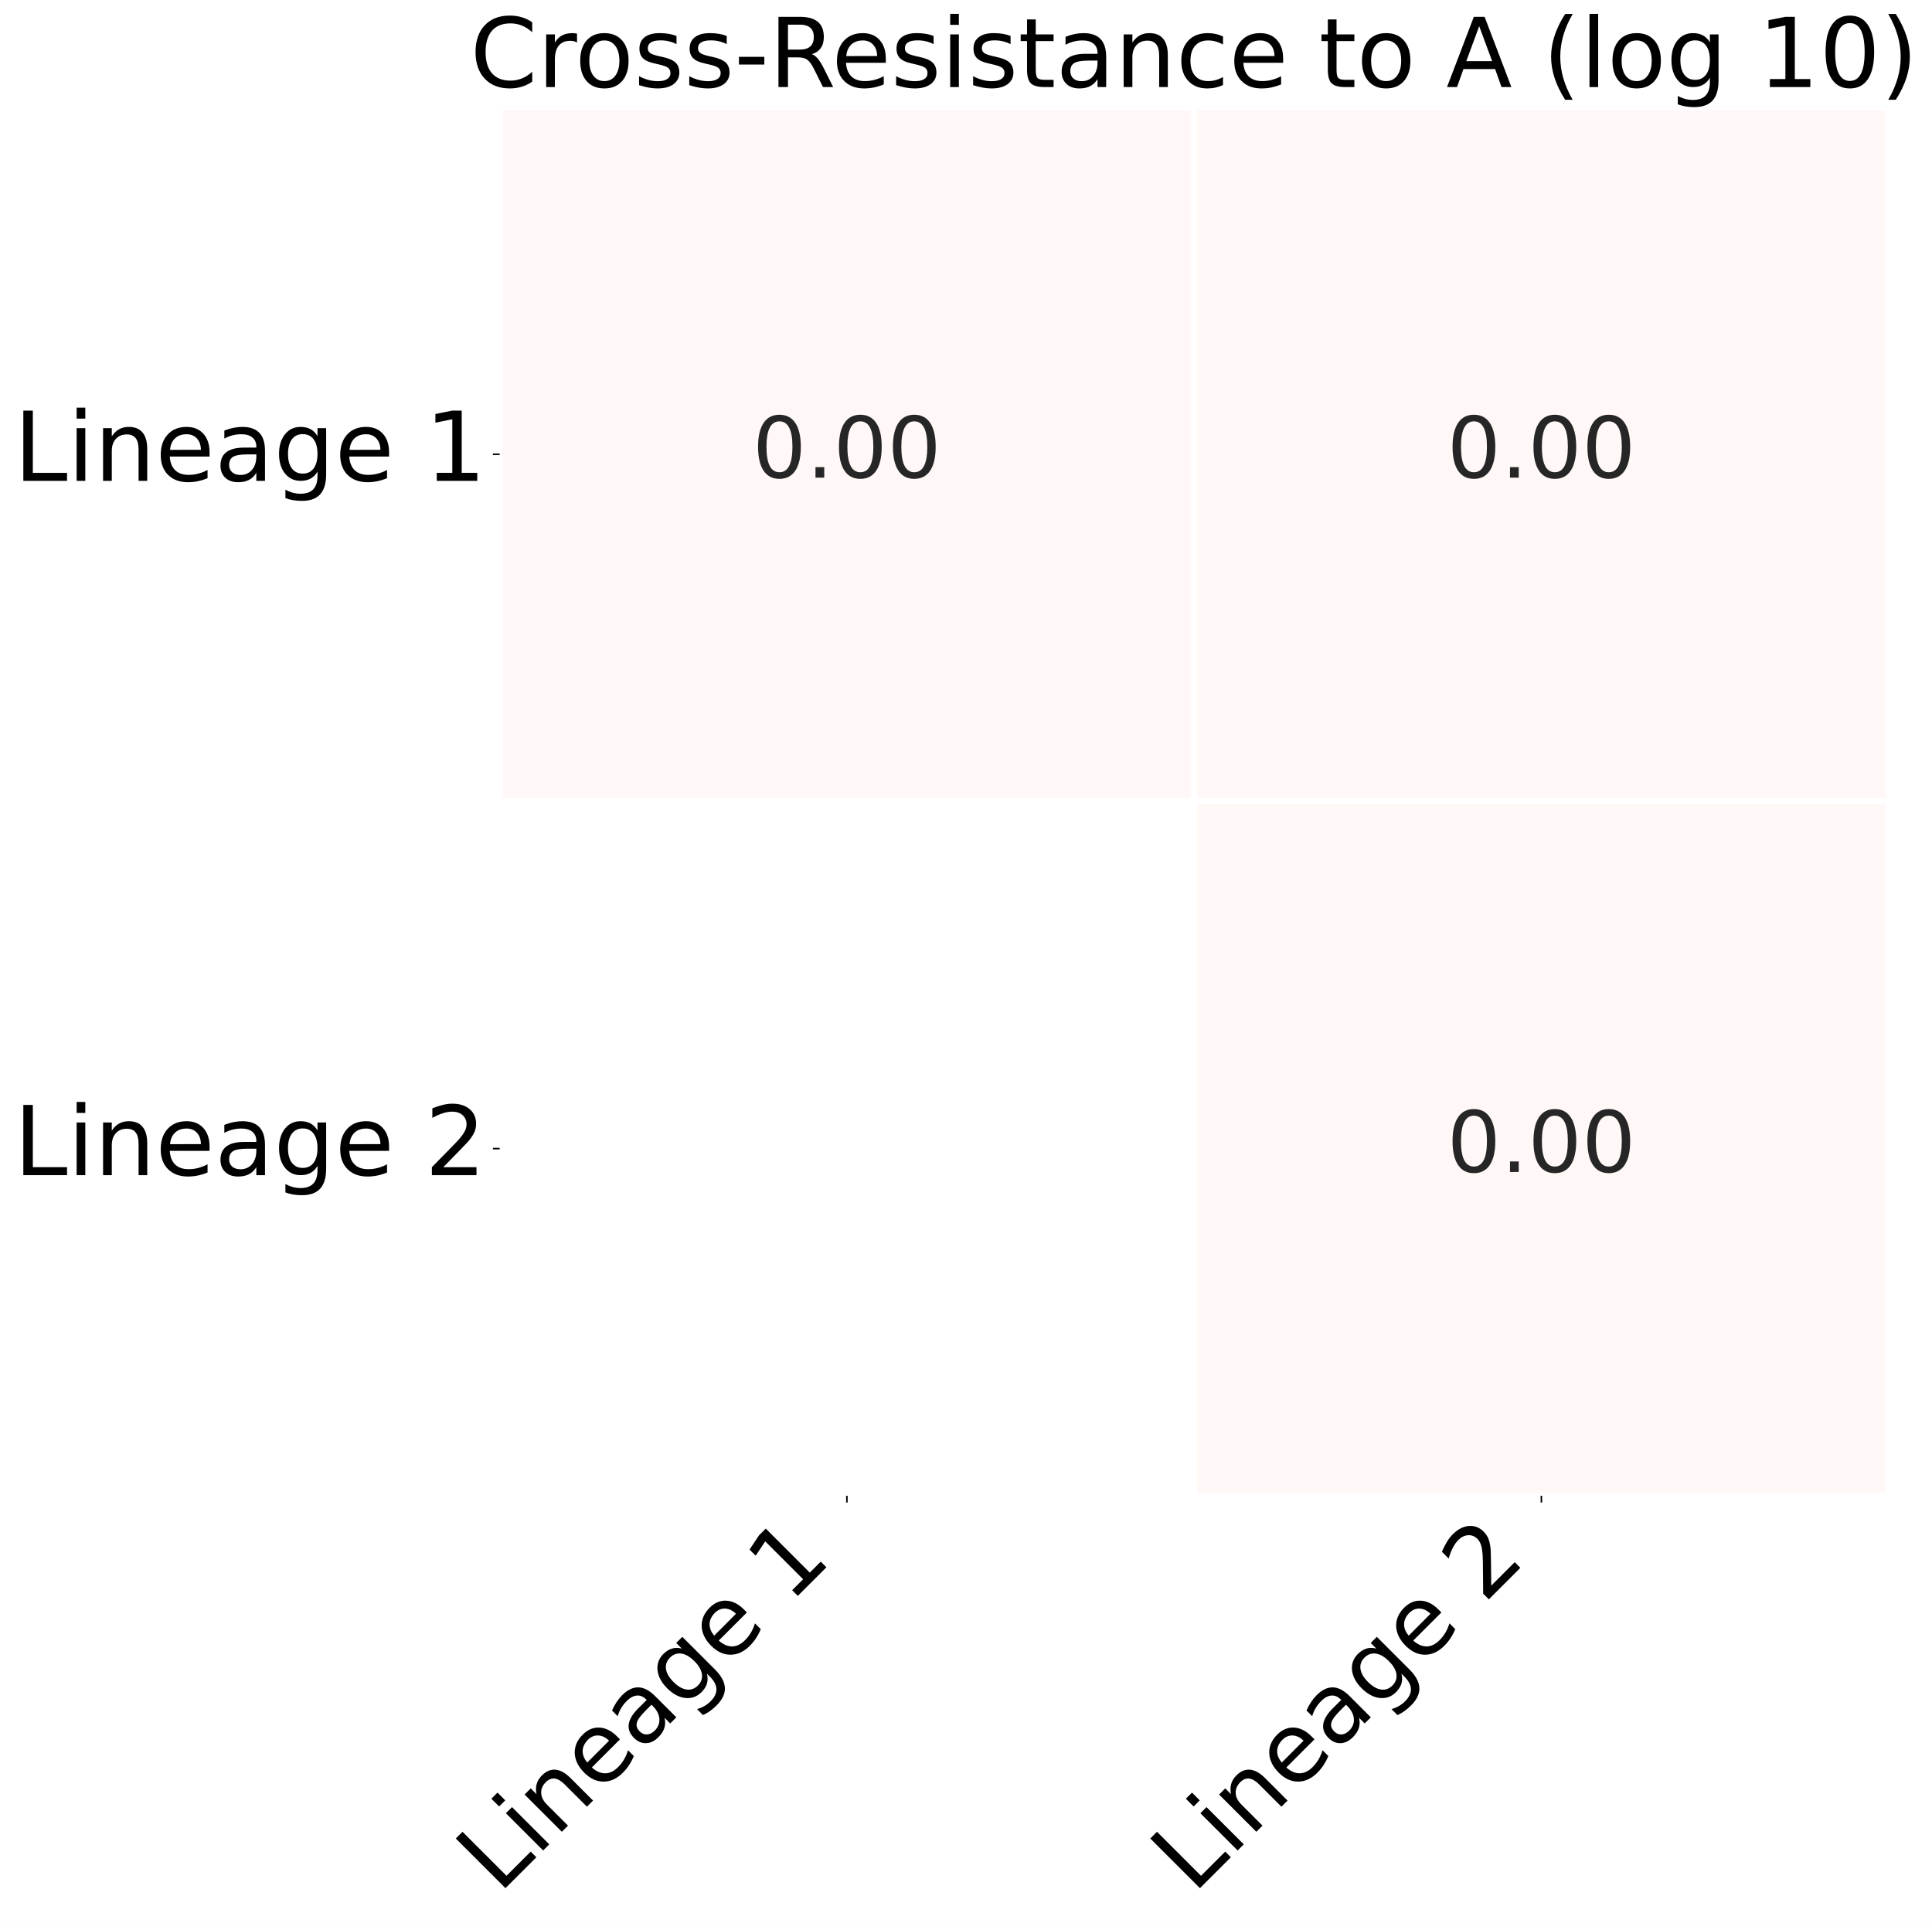
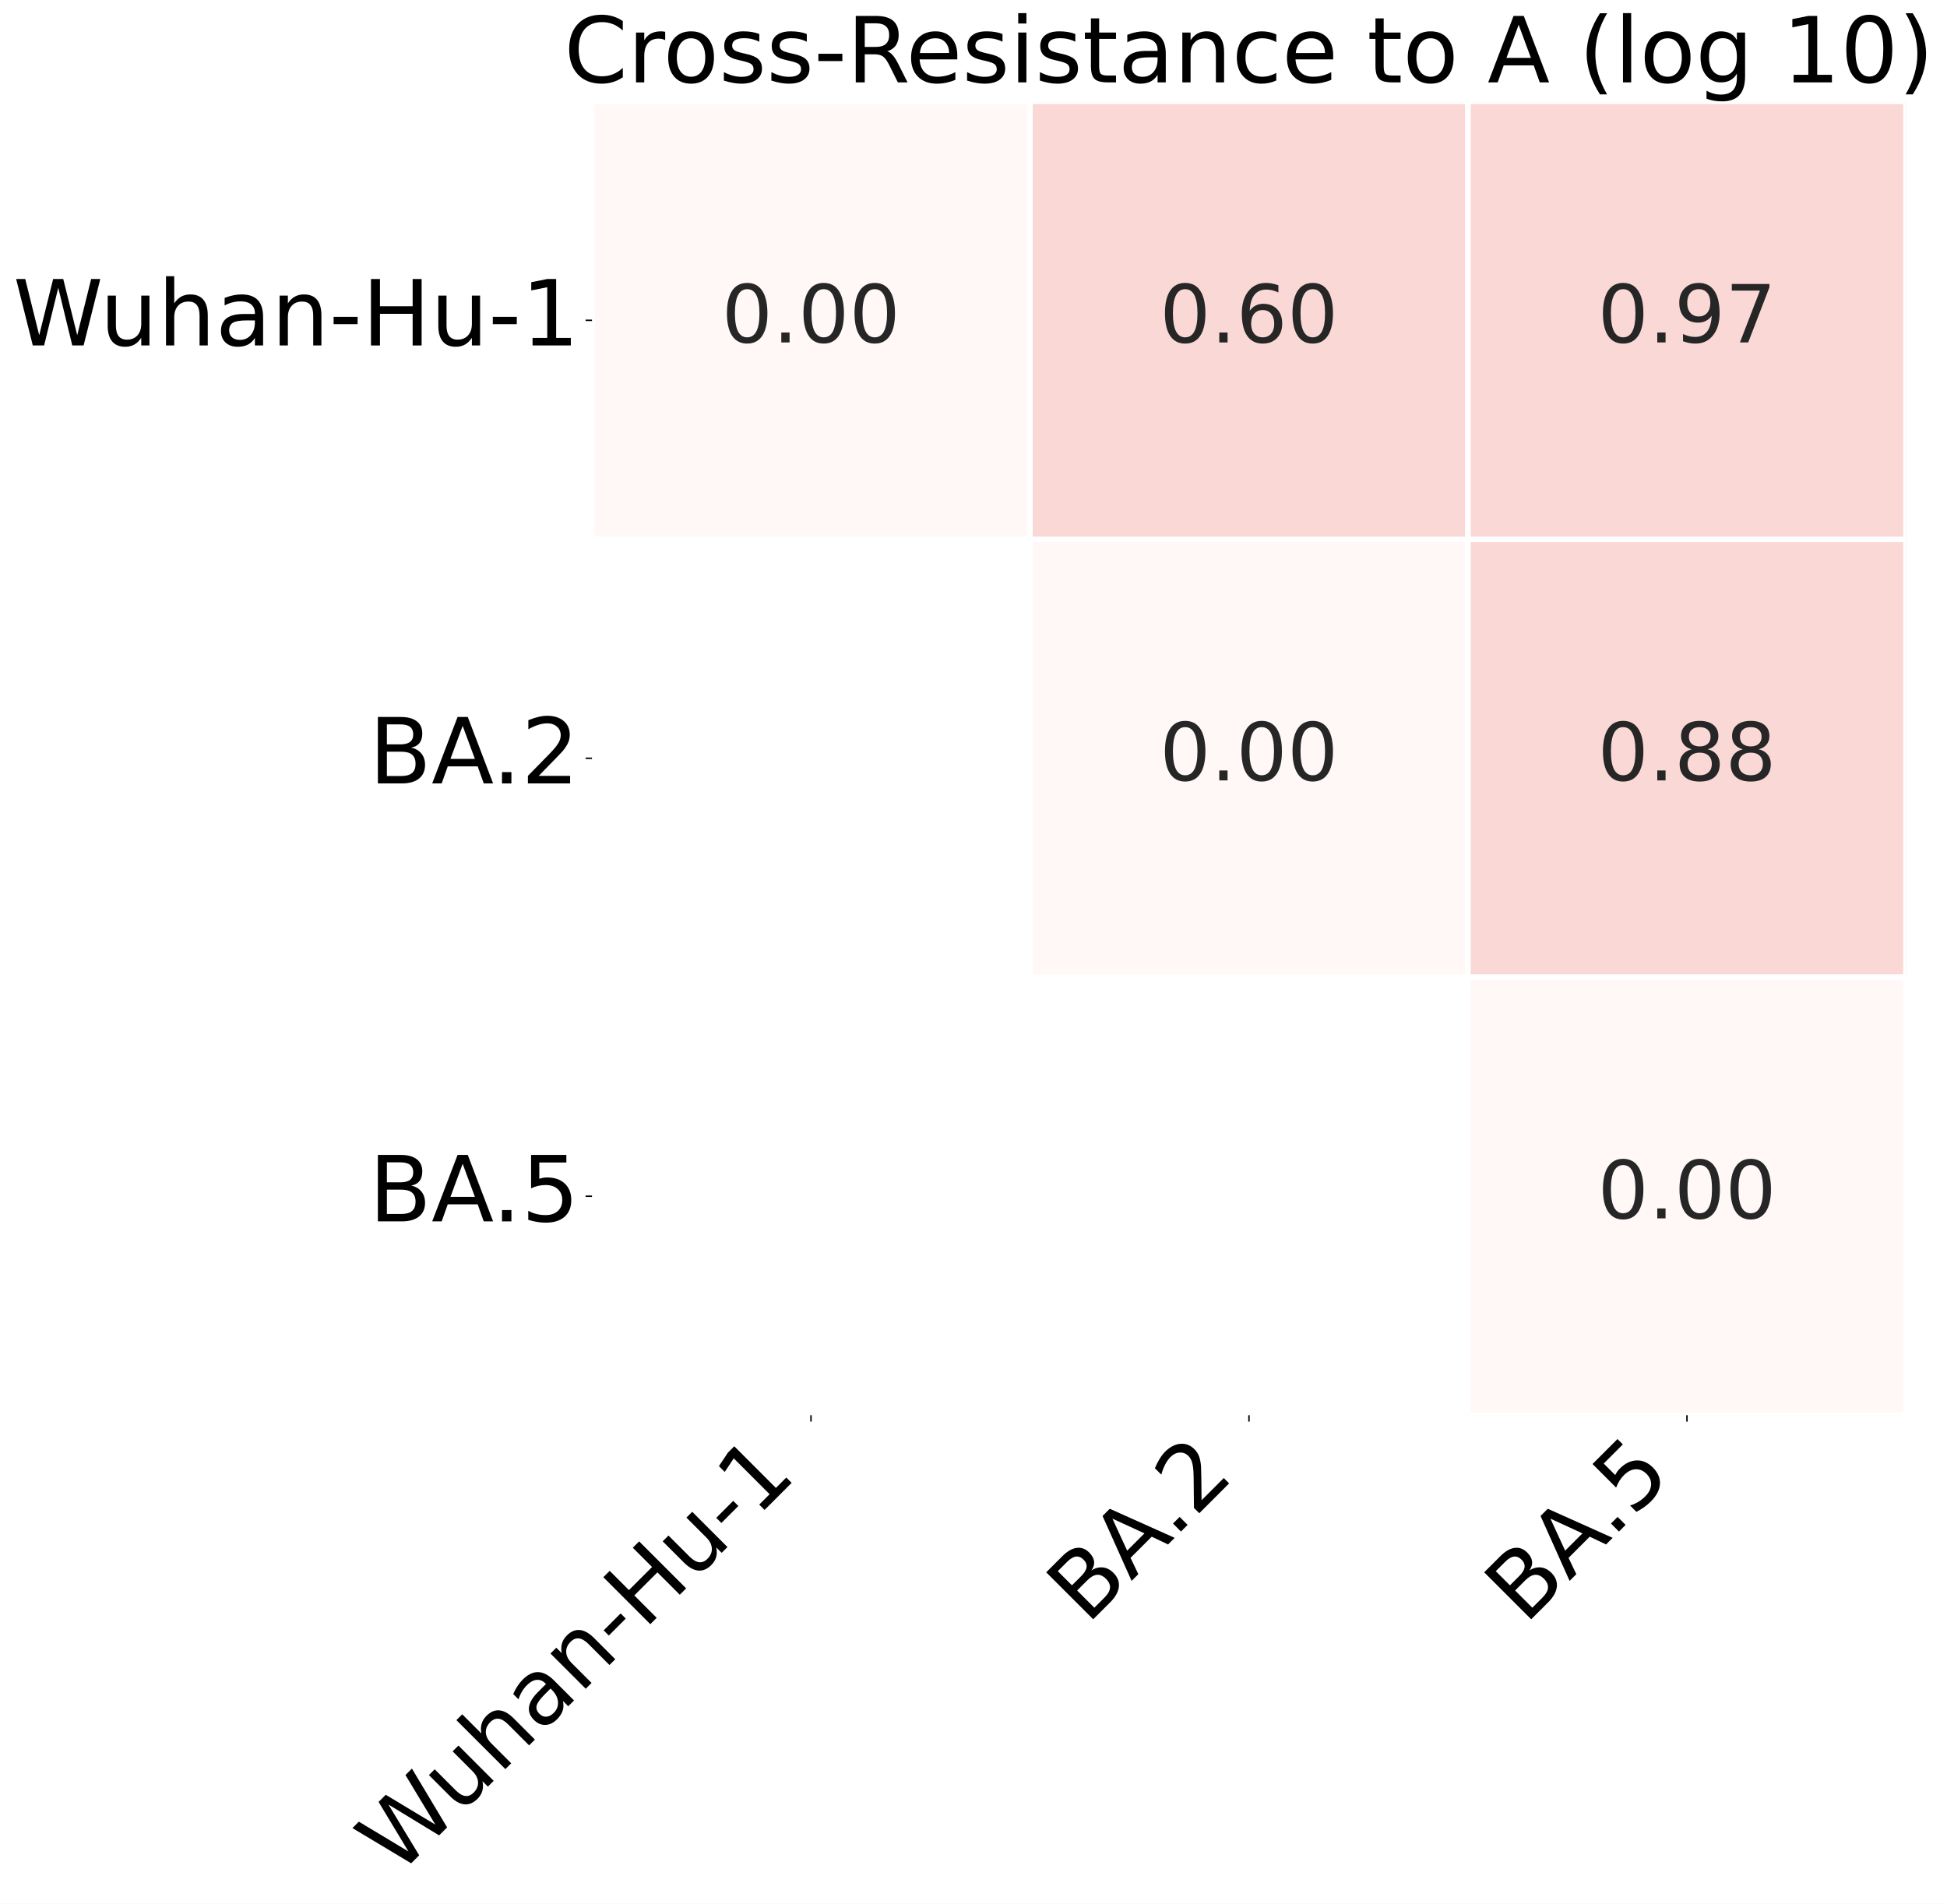
- <svg xmlns="http://www.w3.org/2000/svg" xmlns:xlink="http://www.w3.org/1999/xlink" width="1002.479pt" height="998.008pt" viewBox="0 0 1002.479 998.008" version="1.1">
+ <svg xmlns="http://www.w3.org/2000/svg" xmlns:xlink="http://www.w3.org/1999/xlink" width="1067.932pt" height="1044.29pt" viewBox="0 0 1067.932 1044.29" version="1.1">
  <defs>
    <style type="text/css">*{stroke-linejoin: round; stroke-linecap: butt}</style>
  </defs>
  <g id="figure_1">
    <g id="patch_1">
-       <path d="M 0 998.008  L 1002.479 998.008  L 1002.479 -0  L 0 -0  z " style="fill: #ffffff" />
+       <path d="M 0 1044.29  L 1067.932 1044.29  L 1067.932 0  L 0 0  z " style="fill: #ffffff" />
    </g>
    <g id="axes_1">
      <g id="patch_2">
-         <path d="M 259.255 776.311  L 979.975 776.311  L 979.975 55.591  L 259.255 55.591  z " style="fill: #ffffff" />
+         <path d="M 324.708 776.311  L 1045.428 776.311  L 1045.428 55.591  L 324.708 55.591  z " style="fill: #ffffff" />
      </g>
      <g id="QuadMesh_1">
-         <path d="M 259.255 55.591  L 619.615 55.591  L 619.615 415.951  L 259.255 415.951  L 259.255 55.591  " clip-path="url(#p4db85b6b8a)" style="fill: #fff8f7; stroke: #ffffff; stroke-width: 3" />
-         <path d="M 619.615 55.591  L 979.975 55.591  L 979.975 415.951  L 619.615 415.951  L 619.615 55.591  " clip-path="url(#p4db85b6b8a)" style="fill: #fff8f7; stroke: #ffffff; stroke-width: 3" />
-         <path d="M 259.255 415.951  L 619.615 415.951  L 619.615 776.311  L 259.255 776.311  L 259.255 415.951  " clip-path="url(#p4db85b6b8a)" style="fill: none; stroke: #ffffff; stroke-width: 3" />
-         <path d="M 619.615 415.951  L 979.975 415.951  L 979.975 776.311  L 619.615 776.311  L 619.615 415.951  " clip-path="url(#p4db85b6b8a)" style="fill: #fff8f7; stroke: #ffffff; stroke-width: 3" />
+         <path d="M 324.708 55.591  L 564.948 55.591  L 564.948 295.831  L 324.708 295.831  L 324.708 55.591  " clip-path="url(#p7269f1a746)" style="fill: #fff8f7; stroke: #ffffff; stroke-width: 3" />
+         <path d="M 564.948 55.591  L 805.188 55.591  L 805.188 295.831  L 564.948 295.831  L 564.948 55.591  " clip-path="url(#p7269f1a746)" style="fill: #fad8d5; stroke: #ffffff; stroke-width: 3" />
+         <path d="M 805.188 55.591  L 1045.428 55.591  L 1045.428 295.831  L 805.188 295.831  L 805.188 55.591  " clip-path="url(#p7269f1a746)" style="fill: #fad8d5; stroke: #ffffff; stroke-width: 3" />
+         <path d="M 324.708 295.831  L 564.948 295.831  L 564.948 536.071  L 324.708 536.071  L 324.708 295.831  " clip-path="url(#p7269f1a746)" style="fill: none; stroke: #ffffff; stroke-width: 3" />
+         <path d="M 564.948 295.831  L 805.188 295.831  L 805.188 536.071  L 564.948 536.071  L 564.948 295.831  " clip-path="url(#p7269f1a746)" style="fill: #fff8f7; stroke: #ffffff; stroke-width: 3" />
+         <path d="M 805.188 295.831  L 1045.428 295.831  L 1045.428 536.071  L 805.188 536.071  L 805.188 295.831  " clip-path="url(#p7269f1a746)" style="fill: #fad8d5; stroke: #ffffff; stroke-width: 3" />
+         <path d="M 324.708 536.071  L 564.948 536.071  L 564.948 776.311  L 324.708 776.311  L 324.708 536.071  " clip-path="url(#p7269f1a746)" style="fill: none; stroke: #ffffff; stroke-width: 3" />
+         <path d="M 564.948 536.071  L 805.188 536.071  L 805.188 776.311  L 564.948 776.311  L 564.948 536.071  " clip-path="url(#p7269f1a746)" style="fill: none; stroke: #ffffff; stroke-width: 3" />
+         <path d="M 805.188 536.071  L 1045.428 536.071  L 1045.428 776.311  L 805.188 776.311  L 805.188 536.071  " clip-path="url(#p7269f1a746)" style="fill: #fff8f7; stroke: #ffffff; stroke-width: 3" />
      </g>
      <g id="matplotlib.axis_1">
        <g id="xtick_1">
          <g id="line2d_1">
            <defs>
-               <path id="m59ddb2ff13" d="M 0 0  L 0 3.5  " style="stroke: #000000; stroke-width: 0.8" />
+               <path id="mb370410046" d="M 0 0  L 0 3.5  " style="stroke: #000000; stroke-width: 0.8" />
            </defs>
            <g>
-               <use xlink:href="#m59ddb2ff13" x="439.435" y="776.311" style="stroke: #000000; stroke-width: 0.8" />
+               <use xlink:href="#mb370410046" x="444.828" y="776.311" style="stroke: #000000; stroke-width: 0.8" />
            </g>
          </g>
          <g id="text_1">
-             <g transform="translate(258.8021 983.455) rotate(-45) scale(0.5 -0.5)">
+             <g transform="translate(217.9128 1029.737) rotate(-45) scale(0.5 -0.5)">
              <defs>
-                 <path id="DejaVuSans-4c" d="M 628 4666  L 1259 4666  L 1259 531  L 3531 531  L 3531 0  L 628 0  L 628 4666  z " transform="scale(0.015625)" />
-                 <path id="DejaVuSans-69" d="M 603 3500  L 1178 3500  L 1178 0  L 603 0  L 603 3500  z M 603 4863  L 1178 4863  L 1178 4134  L 603 4134  L 603 4863  z " transform="scale(0.015625)" />
+                 <path id="DejaVuSans-57" d="M 213 4666  L 850 4666  L 1831 722  L 2809 4666  L 3519 4666  L 4500 722  L 5478 4666  L 6119 4666  L 4947 0  L 4153 0  L 3169 4050  L 2175 0  L 1381 0  L 213 4666  z " transform="scale(0.015625)" />
+                 <path id="DejaVuSans-75" d="M 544 1381  L 544 3500  L 1119 3500  L 1119 1403  Q 1119 906 1312 657  Q 1506 409 1894 409  Q 2359 409 2629 706  Q 2900 1003 2900 1516  L 2900 3500  L 3475 3500  L 3475 0  L 2900 0  L 2900 538  Q 2691 219 2414 64  Q 2138 -91 1772 -91  Q 1169 -91 856 284  Q 544 659 544 1381  z M 1991 3584  L 1991 3584  z " transform="scale(0.015625)" />
+                 <path id="DejaVuSans-68" d="M 3513 2113  L 3513 0  L 2938 0  L 2938 2094  Q 2938 2591 2744 2837  Q 2550 3084 2163 3084  Q 1697 3084 1428 2787  Q 1159 2491 1159 1978  L 1159 0  L 581 0  L 581 4863  L 1159 4863  L 1159 2956  Q 1366 3272 1645 3428  Q 1925 3584 2291 3584  Q 2894 3584 3203 3211  Q 3513 2838 3513 2113  z " transform="scale(0.015625)" />
+                 <path id="DejaVuSans-61" d="M 2194 1759  Q 1497 1759 1228 1600  Q 959 1441 959 1056  Q 959 750 1161 570  Q 1363 391 1709 391  Q 2188 391 2477 730  Q 2766 1069 2766 1631  L 2766 1759  L 2194 1759  z M 3341 1997  L 3341 0  L 2766 0  L 2766 531  Q 2569 213 2275 61  Q 1981 -91 1556 -91  Q 1019 -91 701 211  Q 384 513 384 1019  Q 384 1609 779 1909  Q 1175 2209 1959 2209  L 2766 2209  L 2766 2266  Q 2766 2663 2505 2880  Q 2244 3097 1772 3097  Q 1472 3097 1187 3025  Q 903 2953 641 2809  L 641 3341  Q 956 3463 1253 3523  Q 1550 3584 1831 3584  Q 2591 3584 2966 3190  Q 3341 2797 3341 1997  z " transform="scale(0.015625)" />
                <path id="DejaVuSans-6e" d="M 3513 2113  L 3513 0  L 2938 0  L 2938 2094  Q 2938 2591 2744 2837  Q 2550 3084 2163 3084  Q 1697 3084 1428 2787  Q 1159 2491 1159 1978  L 1159 0  L 581 0  L 581 3500  L 1159 3500  L 1159 2956  Q 1366 3272 1645 3428  Q 1925 3584 2291 3584  Q 2894 3584 3203 3211  Q 3513 2838 3513 2113  z " transform="scale(0.015625)" />
-                 <path id="DejaVuSans-65" d="M 3597 1894  L 3597 1613  L 953 1613  Q 991 1019 1311 708  Q 1631 397 2203 397  Q 2534 397 2845 478  Q 3156 559 3463 722  L 3463 178  Q 3153 47 2828 -22  Q 2503 -91 2169 -91  Q 1331 -91 842 396  Q 353 884 353 1716  Q 353 2575 817 3079  Q 1281 3584 2069 3584  Q 2775 3584 3186 3129  Q 3597 2675 3597 1894  z M 3022 2063  Q 3016 2534 2758 2815  Q 2500 3097 2075 3097  Q 1594 3097 1305 2825  Q 1016 2553 972 2059  L 3022 2063  z " transform="scale(0.015625)" />
-                 <path id="DejaVuSans-61" d="M 2194 1759  Q 1497 1759 1228 1600  Q 959 1441 959 1056  Q 959 750 1161 570  Q 1363 391 1709 391  Q 2188 391 2477 730  Q 2766 1069 2766 1631  L 2766 1759  L 2194 1759  z M 3341 1997  L 3341 0  L 2766 0  L 2766 531  Q 2569 213 2275 61  Q 1981 -91 1556 -91  Q 1019 -91 701 211  Q 384 513 384 1019  Q 384 1609 779 1909  Q 1175 2209 1959 2209  L 2766 2209  L 2766 2266  Q 2766 2663 2505 2880  Q 2244 3097 1772 3097  Q 1472 3097 1187 3025  Q 903 2953 641 2809  L 641 3341  Q 956 3463 1253 3523  Q 1550 3584 1831 3584  Q 2591 3584 2966 3190  Q 3341 2797 3341 1997  z " transform="scale(0.015625)" />
-                 <path id="DejaVuSans-67" d="M 2906 1791  Q 2906 2416 2648 2759  Q 2391 3103 1925 3103  Q 1463 3103 1205 2759  Q 947 2416 947 1791  Q 947 1169 1205 825  Q 1463 481 1925 481  Q 2391 481 2648 825  Q 2906 1169 2906 1791  z M 3481 434  Q 3481 -459 3084 -895  Q 2688 -1331 1869 -1331  Q 1566 -1331 1297 -1286  Q 1028 -1241 775 -1147  L 775 -588  Q 1028 -725 1275 -790  Q 1522 -856 1778 -856  Q 2344 -856 2625 -561  Q 2906 -266 2906 331  L 2906 616  Q 2728 306 2450 153  Q 2172 0 1784 0  Q 1141 0 747 490  Q 353 981 353 1791  Q 353 2603 747 3093  Q 1141 3584 1784 3584  Q 2172 3584 2450 3431  Q 2728 3278 2906 2969  L 2906 3500  L 3481 3500  L 3481 434  z " transform="scale(0.015625)" />
-                 <path id="DejaVuSans-20" transform="scale(0.015625)" />
+                 <path id="DejaVuSans-2d" d="M 313 2009  L 1997 2009  L 1997 1497  L 313 1497  L 313 2009  z " transform="scale(0.015625)" />
+                 <path id="DejaVuSans-48" d="M 628 4666  L 1259 4666  L 1259 2753  L 3553 2753  L 3553 4666  L 4184 4666  L 4184 0  L 3553 0  L 3553 2222  L 1259 2222  L 1259 0  L 628 0  L 628 4666  z " transform="scale(0.015625)" />
                <path id="DejaVuSans-31" d="M 794 531  L 1825 531  L 1825 4091  L 703 3866  L 703 4441  L 1819 4666  L 2450 4666  L 2450 531  L 3481 531  L 3481 0  L 794 0  L 794 531  z " transform="scale(0.015625)" />
              </defs>
-               <use xlink:href="#DejaVuSans-4c" />
-               <use xlink:href="#DejaVuSans-69" x="55.713" />
-               <use xlink:href="#DejaVuSans-6e" x="83.496" />
-               <use xlink:href="#DejaVuSans-65" x="146.875" />
-               <use xlink:href="#DejaVuSans-61" x="208.398" />
-               <use xlink:href="#DejaVuSans-67" x="269.678" />
-               <use xlink:href="#DejaVuSans-65" x="333.154" />
-               <use xlink:href="#DejaVuSans-20" x="394.678" />
-               <use xlink:href="#DejaVuSans-31" x="426.465" />
+               <use xlink:href="#DejaVuSans-57" />
+               <use xlink:href="#DejaVuSans-75" x="95.252" />
+               <use xlink:href="#DejaVuSans-68" x="158.631" />
+               <use xlink:href="#DejaVuSans-61" x="222.01" />
+               <use xlink:href="#DejaVuSans-6e" x="283.289" />
+               <use xlink:href="#DejaVuSans-2d" x="346.668" />
+               <use xlink:href="#DejaVuSans-48" x="382.752" />
+               <use xlink:href="#DejaVuSans-75" x="457.947" />
+               <use xlink:href="#DejaVuSans-2d" x="521.326" />
+               <use xlink:href="#DejaVuSans-31" x="557.41" />
            </g>
          </g>
        </g>
        <g id="xtick_2">
          <g id="line2d_2">
            <g>
-               <use xlink:href="#m59ddb2ff13" x="799.795" y="776.311" style="stroke: #000000; stroke-width: 0.8" />
+               <use xlink:href="#mb370410046" x="685.068" y="776.311" style="stroke: #000000; stroke-width: 0.8" />
            </g>
          </g>
          <g id="text_2">
-             <g transform="translate(619.1621 983.455) rotate(-45) scale(0.5 -0.5)">
+             <g transform="translate(596.1602 891.73) rotate(-45) scale(0.5 -0.5)">
              <defs>
+                 <path id="DejaVuSans-42" d="M 1259 2228  L 1259 519  L 2272 519  Q 2781 519 3026 730  Q 3272 941 3272 1375  Q 3272 1813 3026 2020  Q 2781 2228 2272 2228  L 1259 2228  z M 1259 4147  L 1259 2741  L 2194 2741  Q 2656 2741 2882 2914  Q 3109 3088 3109 3444  Q 3109 3797 2882 3972  Q 2656 4147 2194 4147  L 1259 4147  z M 628 4666  L 2241 4666  Q 2963 4666 3353 4366  Q 3744 4066 3744 3513  Q 3744 3084 3544 2831  Q 3344 2578 2956 2516  Q 3422 2416 3680 2098  Q 3938 1781 3938 1306  Q 3938 681 3513 340  Q 3088 0 2303 0  L 628 0  L 628 4666  z " transform="scale(0.015625)" />
+                 <path id="DejaVuSans-41" d="M 2188 4044  L 1331 1722  L 3047 1722  L 2188 4044  z M 1831 4666  L 2547 4666  L 4325 0  L 3669 0  L 3244 1197  L 1141 1197  L 716 0  L 50 0  L 1831 4666  z " transform="scale(0.015625)" />
+                 <path id="DejaVuSans-2e" d="M 684 794  L 1344 794  L 1344 0  L 684 0  L 684 794  z " transform="scale(0.015625)" />
                <path id="DejaVuSans-32" d="M 1228 531  L 3431 531  L 3431 0  L 469 0  L 469 531  Q 828 903 1448 1529  Q 2069 2156 2228 2338  Q 2531 2678 2651 2914  Q 2772 3150 2772 3378  Q 2772 3750 2511 3984  Q 2250 4219 1831 4219  Q 1534 4219 1204 4116  Q 875 4013 500 3803  L 500 4441  Q 881 4594 1212 4672  Q 1544 4750 1819 4750  Q 2544 4750 2975 4387  Q 3406 4025 3406 3419  Q 3406 3131 3298 2873  Q 3191 2616 2906 2266  Q 2828 2175 2409 1742  Q 1991 1309 1228 531  z " transform="scale(0.015625)" />
              </defs>
-               <use xlink:href="#DejaVuSans-4c" />
-               <use xlink:href="#DejaVuSans-69" x="55.713" />
-               <use xlink:href="#DejaVuSans-6e" x="83.496" />
-               <use xlink:href="#DejaVuSans-65" x="146.875" />
-               <use xlink:href="#DejaVuSans-61" x="208.398" />
-               <use xlink:href="#DejaVuSans-67" x="269.678" />
-               <use xlink:href="#DejaVuSans-65" x="333.154" />
-               <use xlink:href="#DejaVuSans-20" x="394.678" />
-               <use xlink:href="#DejaVuSans-32" x="426.465" />
+               <use xlink:href="#DejaVuSans-42" />
+               <use xlink:href="#DejaVuSans-41" x="68.604" />
+               <use xlink:href="#DejaVuSans-2e" x="135.262" />
+               <use xlink:href="#DejaVuSans-32" x="167.049" />
+             </g>
+           </g>
+         </g>
+         <g id="xtick_3">
+           <g id="line2d_3">
+             <g>
+               <use xlink:href="#mb370410046" x="925.308" y="776.311" style="stroke: #000000; stroke-width: 0.8" />
+             </g>
+           </g>
+           <g id="text_3">
+             <g transform="translate(836.4002 891.73) rotate(-45) scale(0.5 -0.5)">
+               <defs>
+                 <path id="DejaVuSans-35" d="M 691 4666  L 3169 4666  L 3169 4134  L 1269 4134  L 1269 2991  Q 1406 3038 1543 3061  Q 1681 3084 1819 3084  Q 2600 3084 3056 2656  Q 3513 2228 3513 1497  Q 3513 744 3044 326  Q 2575 -91 1722 -91  Q 1428 -91 1123 -41  Q 819 9 494 109  L 494 744  Q 775 591 1075 516  Q 1375 441 1709 441  Q 2250 441 2565 725  Q 2881 1009 2881 1497  Q 2881 1984 2565 2268  Q 2250 2553 1709 2553  Q 1456 2553 1204 2497  Q 953 2441 691 2322  L 691 4666  z " transform="scale(0.015625)" />
+               </defs>
+               <use xlink:href="#DejaVuSans-42" />
+               <use xlink:href="#DejaVuSans-41" x="68.604" />
+               <use xlink:href="#DejaVuSans-2e" x="135.262" />
+               <use xlink:href="#DejaVuSans-35" x="167.049" />
            </g>
          </g>
        </g>
      </g>
      <g id="matplotlib.axis_2">
        <g id="ytick_1">
-           <g id="line2d_3">
+           <g id="line2d_4">
            <defs>
-               <path id="mbf17e01094" d="M 0 0  L -3.5 0  " style="stroke: #000000; stroke-width: 0.8" />
+               <path id="m730fcc439a" d="M 0 0  L -3.5 0  " style="stroke: #000000; stroke-width: 0.8" />
            </defs>
            <g>
-               <use xlink:href="#mbf17e01094" x="259.255" y="235.771" style="stroke: #000000; stroke-width: 0.8" />
-             </g>
-           </g>
-           <g id="text_3">
-             <g transform="translate(7.2 249.5675) scale(0.5 -0.5)">
-               <use xlink:href="#DejaVuSans-4c" />
-               <use xlink:href="#DejaVuSans-69" x="55.713" />
-               <use xlink:href="#DejaVuSans-6e" x="83.496" />
-               <use xlink:href="#DejaVuSans-65" x="146.875" />
-               <use xlink:href="#DejaVuSans-61" x="208.398" />
-               <use xlink:href="#DejaVuSans-67" x="269.678" />
-               <use xlink:href="#DejaVuSans-65" x="333.154" />
-               <use xlink:href="#DejaVuSans-20" x="394.678" />
-               <use xlink:href="#DejaVuSans-31" x="426.465" />
+               <use xlink:href="#m730fcc439a" x="324.708" y="175.711" style="stroke: #000000; stroke-width: 0.8" />
+             </g>
+           </g>
+           <g id="text_4">
+             <g transform="translate(7.2 189.5075) scale(0.5 -0.5)">
+               <use xlink:href="#DejaVuSans-57" />
+               <use xlink:href="#DejaVuSans-75" x="95.252" />
+               <use xlink:href="#DejaVuSans-68" x="158.631" />
+               <use xlink:href="#DejaVuSans-61" x="222.01" />
+               <use xlink:href="#DejaVuSans-6e" x="283.289" />
+               <use xlink:href="#DejaVuSans-2d" x="346.668" />
+               <use xlink:href="#DejaVuSans-48" x="382.752" />
+               <use xlink:href="#DejaVuSans-75" x="457.947" />
+               <use xlink:href="#DejaVuSans-2d" x="521.326" />
+               <use xlink:href="#DejaVuSans-31" x="557.41" />
            </g>
          </g>
        </g>
        <g id="ytick_2">
-           <g id="line2d_4">
-             <g>
-               <use xlink:href="#mbf17e01094" x="259.255" y="596.131" style="stroke: #000000; stroke-width: 0.8" />
-             </g>
-           </g>
-           <g id="text_4">
-             <g transform="translate(7.2 609.9275) scale(0.5 -0.5)">
-               <use xlink:href="#DejaVuSans-4c" />
-               <use xlink:href="#DejaVuSans-69" x="55.713" />
-               <use xlink:href="#DejaVuSans-6e" x="83.496" />
-               <use xlink:href="#DejaVuSans-65" x="146.875" />
-               <use xlink:href="#DejaVuSans-61" x="208.398" />
-               <use xlink:href="#DejaVuSans-67" x="269.678" />
-               <use xlink:href="#DejaVuSans-65" x="333.154" />
-               <use xlink:href="#DejaVuSans-20" x="394.678" />
-               <use xlink:href="#DejaVuSans-32" x="426.465" />
-             </g>
-           </g>
-         </g>
-       </g>
-       <g id="text_5">
-         <g style="fill: #262626" transform="translate(390.4503 247.9119) scale(0.44 -0.44)">
+           <g id="line2d_5">
+             <g>
+               <use xlink:href="#m730fcc439a" x="324.708" y="415.951" style="stroke: #000000; stroke-width: 0.8" />
+             </g>
+           </g>
+           <g id="text_5">
+             <g transform="translate(202.3719 429.7475) scale(0.5 -0.5)">
+               <use xlink:href="#DejaVuSans-42" />
+               <use xlink:href="#DejaVuSans-41" x="68.604" />
+               <use xlink:href="#DejaVuSans-2e" x="135.262" />
+               <use xlink:href="#DejaVuSans-32" x="167.049" />
+             </g>
+           </g>
+         </g>
+         <g id="ytick_3">
+           <g id="line2d_6">
+             <g>
+               <use xlink:href="#m730fcc439a" x="324.708" y="656.191" style="stroke: #000000; stroke-width: 0.8" />
+             </g>
+           </g>
+           <g id="text_6">
+             <g transform="translate(202.3719 669.9875) scale(0.5 -0.5)">
+               <use xlink:href="#DejaVuSans-42" />
+               <use xlink:href="#DejaVuSans-41" x="68.604" />
+               <use xlink:href="#DejaVuSans-2e" x="135.262" />
+               <use xlink:href="#DejaVuSans-35" x="167.049" />
+             </g>
+           </g>
+         </g>
+       </g>
+       <g id="text_7">
+         <g style="fill: #262626" transform="translate(395.8434 187.8519) scale(0.44 -0.44)">
          <defs>
            <path id="DejaVuSans-30" d="M 2034 4250  Q 1547 4250 1301 3770  Q 1056 3291 1056 2328  Q 1056 1369 1301 889  Q 1547 409 2034 409  Q 2525 409 2770 889  Q 3016 1369 3016 2328  Q 3016 3291 2770 3770  Q 2525 4250 2034 4250  z M 2034 4750  Q 2819 4750 3233 4129  Q 3647 3509 3647 2328  Q 3647 1150 3233 529  Q 2819 -91 2034 -91  Q 1250 -91 836 529  Q 422 1150 422 2328  Q 422 3509 836 4129  Q 1250 4750 2034 4750  z " transform="scale(0.015625)" />
-             <path id="DejaVuSans-2e" d="M 684 794  L 1344 794  L 1344 0  L 684 0  L 684 794  z " transform="scale(0.015625)" />
          </defs>
          <use xlink:href="#DejaVuSans-30" />
          <use xlink:href="#DejaVuSans-2e" x="63.623" />
          <use xlink:href="#DejaVuSans-30" x="95.41" />
          <use xlink:href="#DejaVuSans-30" x="159.033" />
        </g>
      </g>
-       <g id="text_6">
-         <g style="fill: #262626" transform="translate(750.8103 247.9119) scale(0.44 -0.44)">
+       <g id="text_8">
+         <g style="fill: #262626" transform="translate(636.0834 187.8519) scale(0.44 -0.44)">
+           <defs>
+             <path id="DejaVuSans-36" d="M 2113 2584  Q 1688 2584 1439 2293  Q 1191 2003 1191 1497  Q 1191 994 1439 701  Q 1688 409 2113 409  Q 2538 409 2786 701  Q 3034 994 3034 1497  Q 3034 2003 2786 2293  Q 2538 2584 2113 2584  z M 3366 4563  L 3366 3988  Q 3128 4100 2886 4159  Q 2644 4219 2406 4219  Q 1781 4219 1451 3797  Q 1122 3375 1075 2522  Q 1259 2794 1537 2939  Q 1816 3084 2150 3084  Q 2853 3084 3261 2657  Q 3669 2231 3669 1497  Q 3669 778 3244 343  Q 2819 -91 2113 -91  Q 1303 -91 875 529  Q 447 1150 447 2328  Q 447 3434 972 4092  Q 1497 4750 2381 4750  Q 2619 4750 2861 4703  Q 3103 4656 3366 4563  z " transform="scale(0.015625)" />
+           </defs>
+           <use xlink:href="#DejaVuSans-30" />
+           <use xlink:href="#DejaVuSans-2e" x="63.623" />
+           <use xlink:href="#DejaVuSans-36" x="95.41" />
+           <use xlink:href="#DejaVuSans-30" x="159.033" />
+         </g>
+       </g>
+       <g id="text_9">
+         <g style="fill: #262626" transform="translate(876.3234 187.8519) scale(0.44 -0.44)">
+           <defs>
+             <path id="DejaVuSans-39" d="M 703 97  L 703 672  Q 941 559 1184 500  Q 1428 441 1663 441  Q 2288 441 2617 861  Q 2947 1281 2994 2138  Q 2813 1869 2534 1725  Q 2256 1581 1919 1581  Q 1219 1581 811 2004  Q 403 2428 403 3163  Q 403 3881 828 4315  Q 1253 4750 1959 4750  Q 2769 4750 3195 4129  Q 3622 3509 3622 2328  Q 3622 1225 3098 567  Q 2575 -91 1691 -91  Q 1453 -91 1209 -44  Q 966 3 703 97  z M 1959 2075  Q 2384 2075 2632 2365  Q 2881 2656 2881 3163  Q 2881 3666 2632 3958  Q 2384 4250 1959 4250  Q 1534 4250 1286 3958  Q 1038 3666 1038 3163  Q 1038 2656 1286 2365  Q 1534 2075 1959 2075  z " transform="scale(0.015625)" />
+             <path id="DejaVuSans-37" d="M 525 4666  L 3525 4666  L 3525 4397  L 1831 0  L 1172 0  L 2766 4134  L 525 4134  L 525 4666  z " transform="scale(0.015625)" />
+           </defs>
+           <use xlink:href="#DejaVuSans-30" />
+           <use xlink:href="#DejaVuSans-2e" x="63.623" />
+           <use xlink:href="#DejaVuSans-39" x="95.41" />
+           <use xlink:href="#DejaVuSans-37" x="159.033" />
+         </g>
+       </g>
+       <g id="text_10">
+         <g style="fill: #262626" transform="translate(636.0834 428.0919) scale(0.44 -0.44)">
          <use xlink:href="#DejaVuSans-30" />
          <use xlink:href="#DejaVuSans-2e" x="63.623" />
          <use xlink:href="#DejaVuSans-30" x="95.41" />
          <use xlink:href="#DejaVuSans-30" x="159.033" />
        </g>
      </g>
-       <g id="text_7">
-         <g style="fill: #262626" transform="translate(750.8103 608.2719) scale(0.44 -0.44)">
+       <g id="text_11">
+         <g style="fill: #262626" transform="translate(876.3234 428.0919) scale(0.44 -0.44)">
+           <defs>
+             <path id="DejaVuSans-38" d="M 2034 2216  Q 1584 2216 1326 1975  Q 1069 1734 1069 1313  Q 1069 891 1326 650  Q 1584 409 2034 409  Q 2484 409 2743 651  Q 3003 894 3003 1313  Q 3003 1734 2745 1975  Q 2488 2216 2034 2216  z M 1403 2484  Q 997 2584 770 2862  Q 544 3141 544 3541  Q 544 4100 942 4425  Q 1341 4750 2034 4750  Q 2731 4750 3128 4425  Q 3525 4100 3525 3541  Q 3525 3141 3298 2862  Q 3072 2584 2669 2484  Q 3125 2378 3379 2068  Q 3634 1759 3634 1313  Q 3634 634 3220 271  Q 2806 -91 2034 -91  Q 1263 -91 848 271  Q 434 634 434 1313  Q 434 1759 690 2068  Q 947 2378 1403 2484  z M 1172 3481  Q 1172 3119 1398 2916  Q 1625 2713 2034 2713  Q 2441 2713 2670 2916  Q 2900 3119 2900 3481  Q 2900 3844 2670 4047  Q 2441 4250 2034 4250  Q 1625 4250 1398 4047  Q 1172 3844 1172 3481  z " transform="scale(0.015625)" />
+           </defs>
+           <use xlink:href="#DejaVuSans-30" />
+           <use xlink:href="#DejaVuSans-2e" x="63.623" />
+           <use xlink:href="#DejaVuSans-38" x="95.41" />
+           <use xlink:href="#DejaVuSans-38" x="159.033" />
+         </g>
+       </g>
+       <g id="text_12">
+         <g style="fill: #262626" transform="translate(876.3234 668.3319) scale(0.44 -0.44)">
          <use xlink:href="#DejaVuSans-30" />
          <use xlink:href="#DejaVuSans-2e" x="63.623" />
          <use xlink:href="#DejaVuSans-30" x="95.41" />
          <use xlink:href="#DejaVuSans-30" x="159.033" />
        </g>
      </g>
-       <g id="text_8">
-         <g transform="translate(243.9506 45.19219) scale(0.5 -0.5)">
+       <g id="text_13">
+         <g transform="translate(309.4038 45.19219) scale(0.5 -0.5)">
          <defs>
            <path id="DejaVuSans-43" d="M 4122 4306  L 4122 3641  Q 3803 3938 3442 4084  Q 3081 4231 2675 4231  Q 1875 4231 1450 3742  Q 1025 3253 1025 2328  Q 1025 1406 1450 917  Q 1875 428 2675 428  Q 3081 428 3442 575  Q 3803 722 4122 1019  L 4122 359  Q 3791 134 3420 21  Q 3050 -91 2638 -91  Q 1578 -91 968 557  Q 359 1206 359 2328  Q 359 3453 968 4101  Q 1578 4750 2638 4750  Q 3056 4750 3426 4639  Q 3797 4528 4122 4306  z " transform="scale(0.015625)" />
            <path id="DejaVuSans-72" d="M 2631 2963  Q 2534 3019 2420 3045  Q 2306 3072 2169 3072  Q 1681 3072 1420 2755  Q 1159 2438 1159 1844  L 1159 0  L 581 0  L 581 3500  L 1159 3500  L 1159 2956  Q 1341 3275 1631 3429  Q 1922 3584 2338 3584  Q 2397 3584 2469 3576  Q 2541 3569 2628 3553  L 2631 2963  z " transform="scale(0.015625)" />
            <path id="DejaVuSans-6f" d="M 1959 3097  Q 1497 3097 1228 2736  Q 959 2375 959 1747  Q 959 1119 1226 758  Q 1494 397 1959 397  Q 2419 397 2687 759  Q 2956 1122 2956 1747  Q 2956 2369 2687 2733  Q 2419 3097 1959 3097  z M 1959 3584  Q 2709 3584 3137 3096  Q 3566 2609 3566 1747  Q 3566 888 3137 398  Q 2709 -91 1959 -91  Q 1206 -91 779 398  Q 353 888 353 1747  Q 353 2609 779 3096  Q 1206 3584 1959 3584  z " transform="scale(0.015625)" />
            <path id="DejaVuSans-73" d="M 2834 3397  L 2834 2853  Q 2591 2978 2328 3040  Q 2066 3103 1784 3103  Q 1356 3103 1142 2972  Q 928 2841 928 2578  Q 928 2378 1081 2264  Q 1234 2150 1697 2047  L 1894 2003  Q 2506 1872 2764 1633  Q 3022 1394 3022 966  Q 3022 478 2636 193  Q 2250 -91 1575 -91  Q 1294 -91 989 -36  Q 684 19 347 128  L 347 722  Q 666 556 975 473  Q 1284 391 1588 391  Q 1994 391 2212 530  Q 2431 669 2431 922  Q 2431 1156 2273 1281  Q 2116 1406 1581 1522  L 1381 1569  Q 847 1681 609 1914  Q 372 2147 372 2553  Q 372 3047 722 3315  Q 1072 3584 1716 3584  Q 2034 3584 2315 3537  Q 2597 3491 2834 3397  z " transform="scale(0.015625)" />
-             <path id="DejaVuSans-2d" d="M 313 2009  L 1997 2009  L 1997 1497  L 313 1497  L 313 2009  z " transform="scale(0.015625)" />
            <path id="DejaVuSans-52" d="M 2841 2188  Q 3044 2119 3236 1894  Q 3428 1669 3622 1275  L 4263 0  L 3584 0  L 2988 1197  Q 2756 1666 2539 1819  Q 2322 1972 1947 1972  L 1259 1972  L 1259 0  L 628 0  L 628 4666  L 2053 4666  Q 2853 4666 3247 4331  Q 3641 3997 3641 3322  Q 3641 2881 3436 2590  Q 3231 2300 2841 2188  z M 1259 4147  L 1259 2491  L 2053 2491  Q 2509 2491 2742 2702  Q 2975 2913 2975 3322  Q 2975 3731 2742 3939  Q 2509 4147 2053 4147  L 1259 4147  z " transform="scale(0.015625)" />
+             <path id="DejaVuSans-65" d="M 3597 1894  L 3597 1613  L 953 1613  Q 991 1019 1311 708  Q 1631 397 2203 397  Q 2534 397 2845 478  Q 3156 559 3463 722  L 3463 178  Q 3153 47 2828 -22  Q 2503 -91 2169 -91  Q 1331 -91 842 396  Q 353 884 353 1716  Q 353 2575 817 3079  Q 1281 3584 2069 3584  Q 2775 3584 3186 3129  Q 3597 2675 3597 1894  z M 3022 2063  Q 3016 2534 2758 2815  Q 2500 3097 2075 3097  Q 1594 3097 1305 2825  Q 1016 2553 972 2059  L 3022 2063  z " transform="scale(0.015625)" />
+             <path id="DejaVuSans-69" d="M 603 3500  L 1178 3500  L 1178 0  L 603 0  L 603 3500  z M 603 4863  L 1178 4863  L 1178 4134  L 603 4134  L 603 4863  z " transform="scale(0.015625)" />
            <path id="DejaVuSans-74" d="M 1172 4494  L 1172 3500  L 2356 3500  L 2356 3053  L 1172 3053  L 1172 1153  Q 1172 725 1289 603  Q 1406 481 1766 481  L 2356 481  L 2356 0  L 1766 0  Q 1100 0 847 248  Q 594 497 594 1153  L 594 3053  L 172 3053  L 172 3500  L 594 3500  L 594 4494  L 1172 4494  z " transform="scale(0.015625)" />
            <path id="DejaVuSans-63" d="M 3122 3366  L 3122 2828  Q 2878 2963 2633 3030  Q 2388 3097 2138 3097  Q 1578 3097 1268 2742  Q 959 2388 959 1747  Q 959 1106 1268 751  Q 1578 397 2138 397  Q 2388 397 2633 464  Q 2878 531 3122 666  L 3122 134  Q 2881 22 2623 -34  Q 2366 -91 2075 -91  Q 1284 -91 818 406  Q 353 903 353 1747  Q 353 2603 823 3093  Q 1294 3584 2113 3584  Q 2378 3584 2631 3529  Q 2884 3475 3122 3366  z " transform="scale(0.015625)" />
-             <path id="DejaVuSans-41" d="M 2188 4044  L 1331 1722  L 3047 1722  L 2188 4044  z M 1831 4666  L 2547 4666  L 4325 0  L 3669 0  L 3244 1197  L 1141 1197  L 716 0  L 50 0  L 1831 4666  z " transform="scale(0.015625)" />
+             <path id="DejaVuSans-20" transform="scale(0.015625)" />
            <path id="DejaVuSans-28" d="M 1984 4856  Q 1566 4138 1362 3434  Q 1159 2731 1159 2009  Q 1159 1288 1364 580  Q 1569 -128 1984 -844  L 1484 -844  Q 1016 -109 783 600  Q 550 1309 550 2009  Q 550 2706 781 3412  Q 1013 4119 1484 4856  L 1984 4856  z " transform="scale(0.015625)" />
            <path id="DejaVuSans-6c" d="M 603 4863  L 1178 4863  L 1178 0  L 603 0  L 603 4863  z " transform="scale(0.015625)" />
+             <path id="DejaVuSans-67" d="M 2906 1791  Q 2906 2416 2648 2759  Q 2391 3103 1925 3103  Q 1463 3103 1205 2759  Q 947 2416 947 1791  Q 947 1169 1205 825  Q 1463 481 1925 481  Q 2391 481 2648 825  Q 2906 1169 2906 1791  z M 3481 434  Q 3481 -459 3084 -895  Q 2688 -1331 1869 -1331  Q 1566 -1331 1297 -1286  Q 1028 -1241 775 -1147  L 775 -588  Q 1028 -725 1275 -790  Q 1522 -856 1778 -856  Q 2344 -856 2625 -561  Q 2906 -266 2906 331  L 2906 616  Q 2728 306 2450 153  Q 2172 0 1784 0  Q 1141 0 747 490  Q 353 981 353 1791  Q 353 2603 747 3093  Q 1141 3584 1784 3584  Q 2172 3584 2450 3431  Q 2728 3278 2906 2969  L 2906 3500  L 3481 3500  L 3481 434  z " transform="scale(0.015625)" />
            <path id="DejaVuSans-29" d="M 513 4856  L 1013 4856  Q 1481 4119 1714 3412  Q 1947 2706 1947 2009  Q 1947 1309 1714 600  Q 1481 -109 1013 -844  L 513 -844  Q 928 -128 1133 580  Q 1338 1288 1338 2009  Q 1338 2731 1133 3434  Q 928 4138 513 4856  z " transform="scale(0.015625)" />
          </defs>
          <use xlink:href="#DejaVuSans-43" />
          <use xlink:href="#DejaVuSans-72" x="69.824" />
          <use xlink:href="#DejaVuSans-6f" x="108.688" />
          <use xlink:href="#DejaVuSans-73" x="169.869" />
          <use xlink:href="#DejaVuSans-73" x="221.969" />
          <use xlink:href="#DejaVuSans-2d" x="274.068" />
          <use xlink:href="#DejaVuSans-52" x="310.152" />
          <use xlink:href="#DejaVuSans-65" x="375.135" />
          <use xlink:href="#DejaVuSans-73" x="436.658" />
          <use xlink:href="#DejaVuSans-69" x="488.758" />
          <use xlink:href="#DejaVuSans-73" x="516.541" />
          <use xlink:href="#DejaVuSans-74" x="568.641" />
          <use xlink:href="#DejaVuSans-61" x="607.85" />
          <use xlink:href="#DejaVuSans-6e" x="669.129" />
          <use xlink:href="#DejaVuSans-63" x="732.508" />
          <use xlink:href="#DejaVuSans-65" x="787.488" />
          <use xlink:href="#DejaVuSans-20" x="849.012" />
          <use xlink:href="#DejaVuSans-74" x="880.799" />
          <use xlink:href="#DejaVuSans-6f" x="920.008" />
          <use xlink:href="#DejaVuSans-20" x="981.189" />
          <use xlink:href="#DejaVuSans-41" x="1012.977" />
          <use xlink:href="#DejaVuSans-20" x="1081.385" />
          <use xlink:href="#DejaVuSans-28" x="1113.172" />
          <use xlink:href="#DejaVuSans-6c" x="1152.186" />
          <use xlink:href="#DejaVuSans-6f" x="1179.969" />
          <use xlink:href="#DejaVuSans-67" x="1241.15" />
          <use xlink:href="#DejaVuSans-20" x="1304.627" />
          <use xlink:href="#DejaVuSans-31" x="1336.414" />
          <use xlink:href="#DejaVuSans-30" x="1400.037" />
          <use xlink:href="#DejaVuSans-29" x="1463.66" />
        </g>
      </g>
    </g>
  </g>
  <defs>
-     <clipPath id="p4db85b6b8a">
-       <rect x="259.255" y="55.591" width="720.72" height="720.72" />
+     <clipPath id="p7269f1a746">
+       <rect x="324.708" y="55.591" width="720.72" height="720.72" />
    </clipPath>
  </defs>
</svg>
